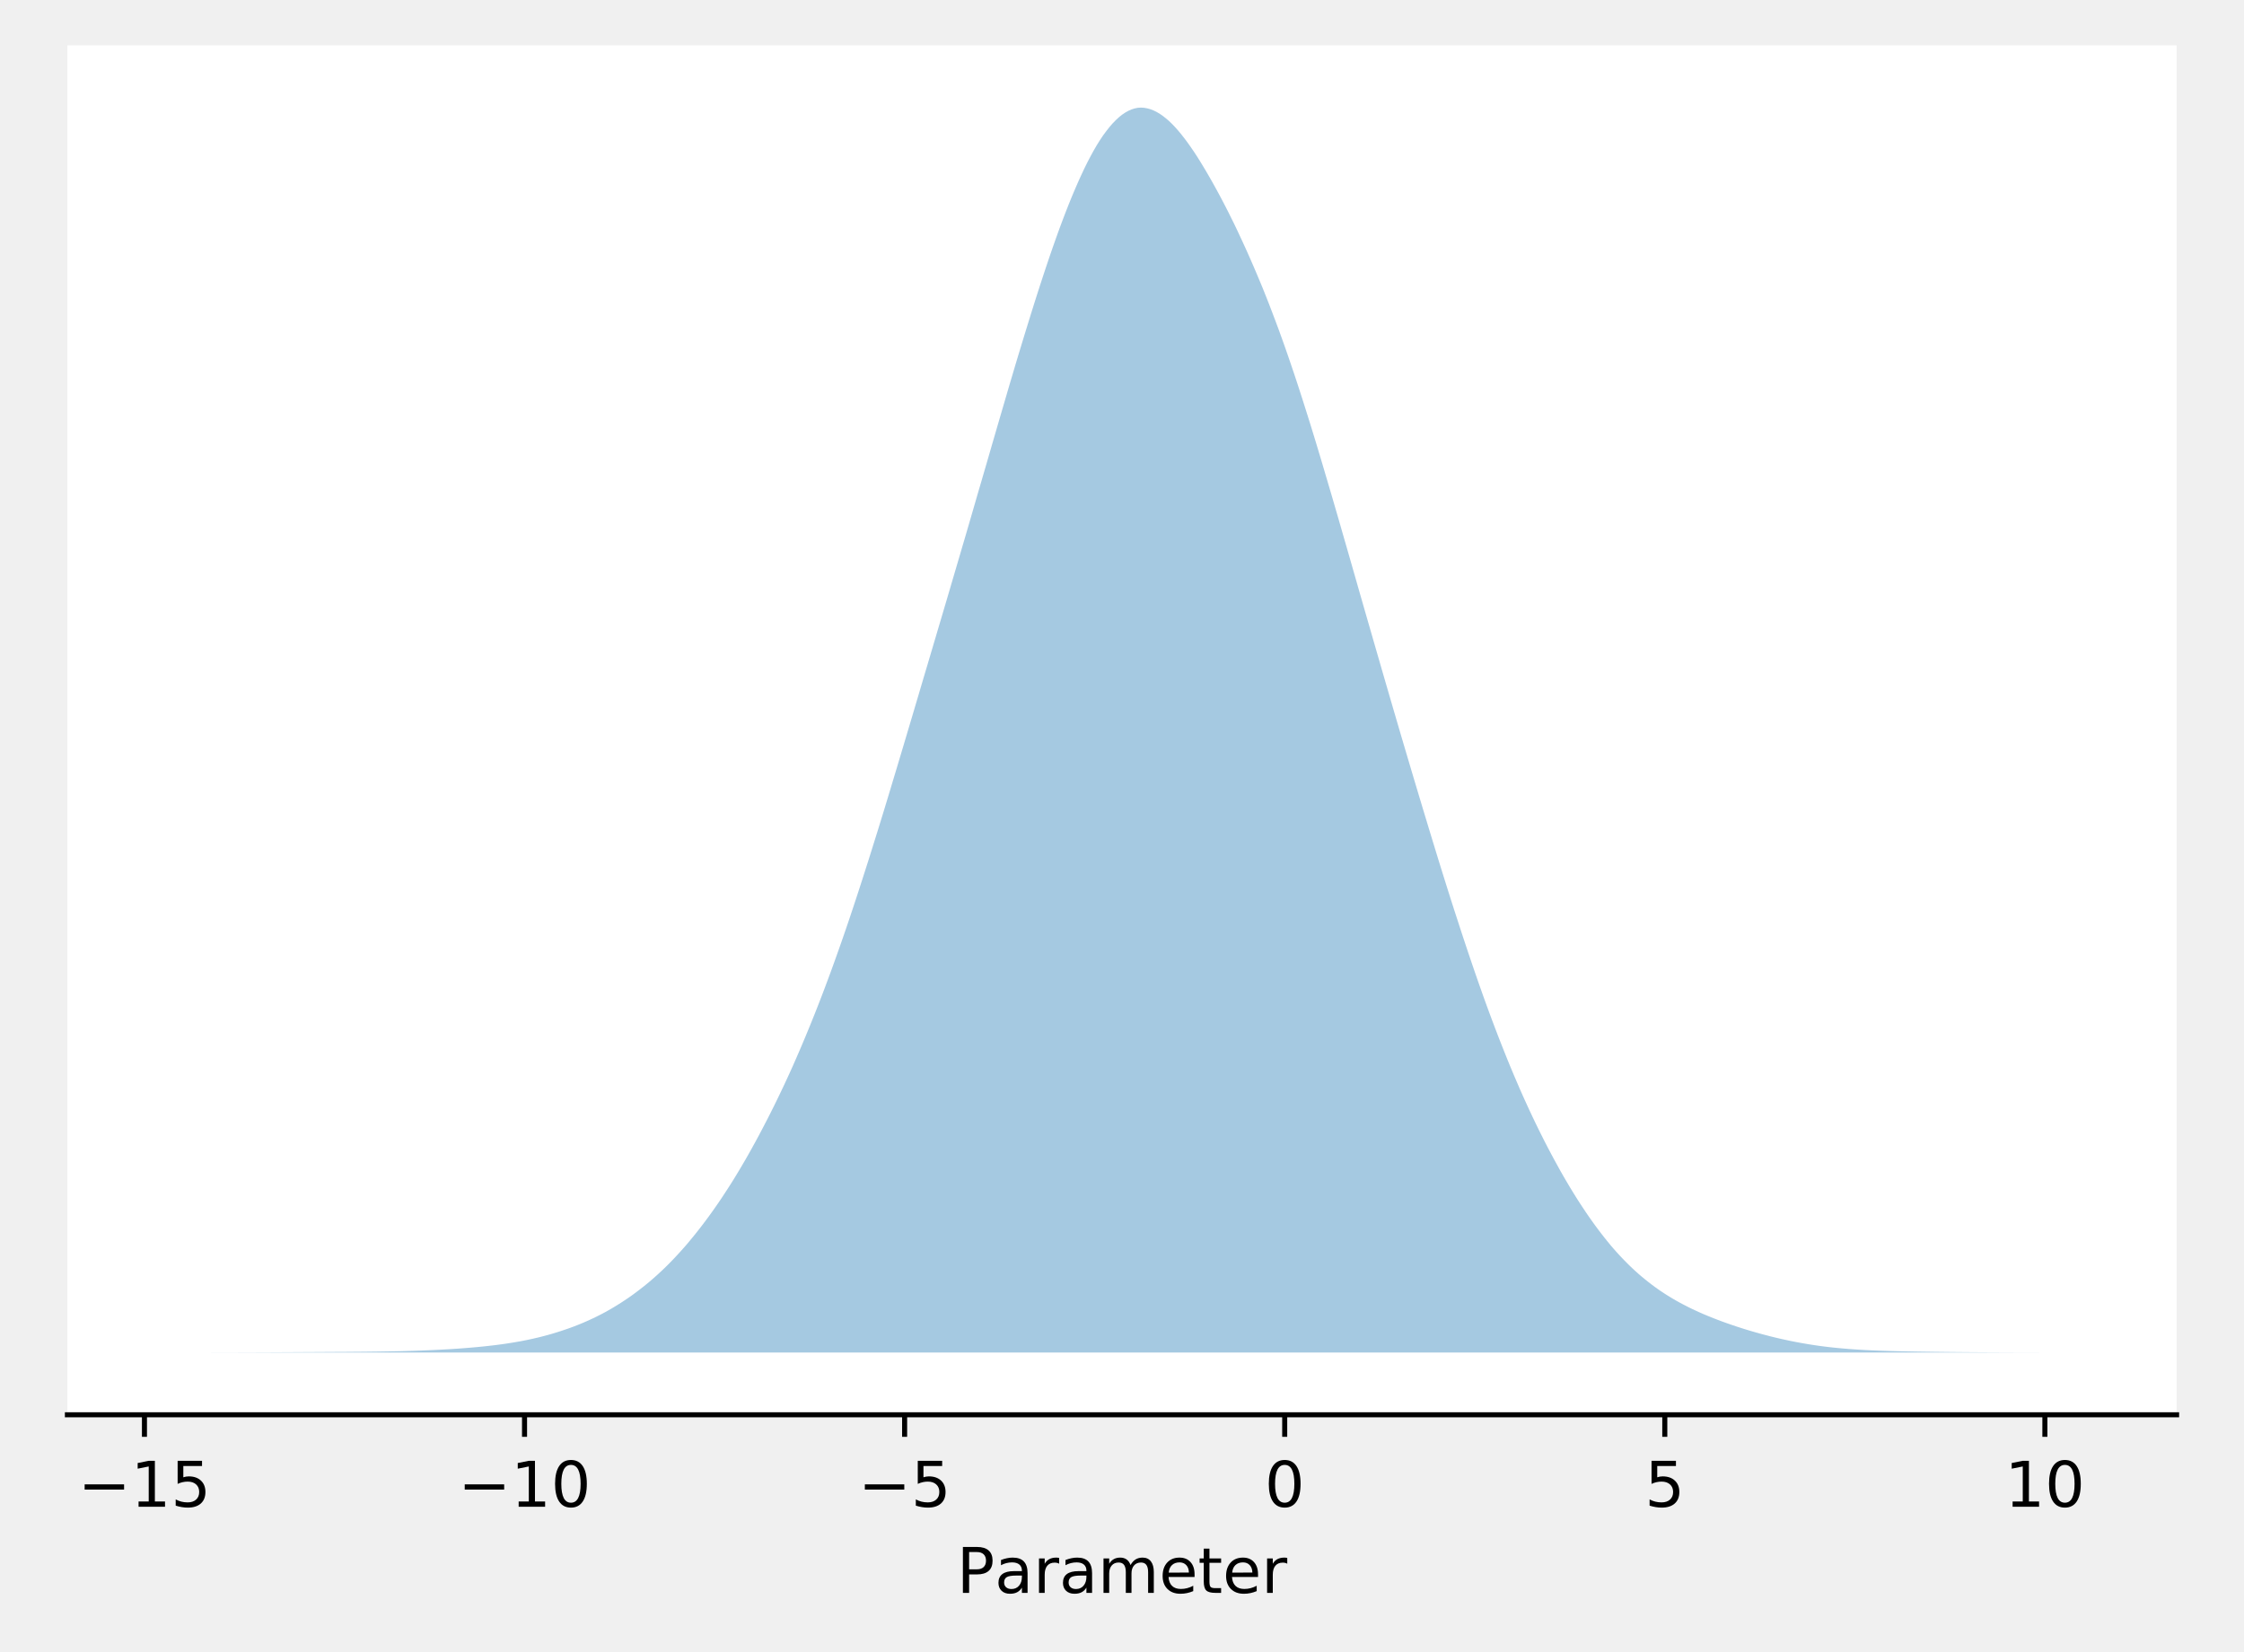
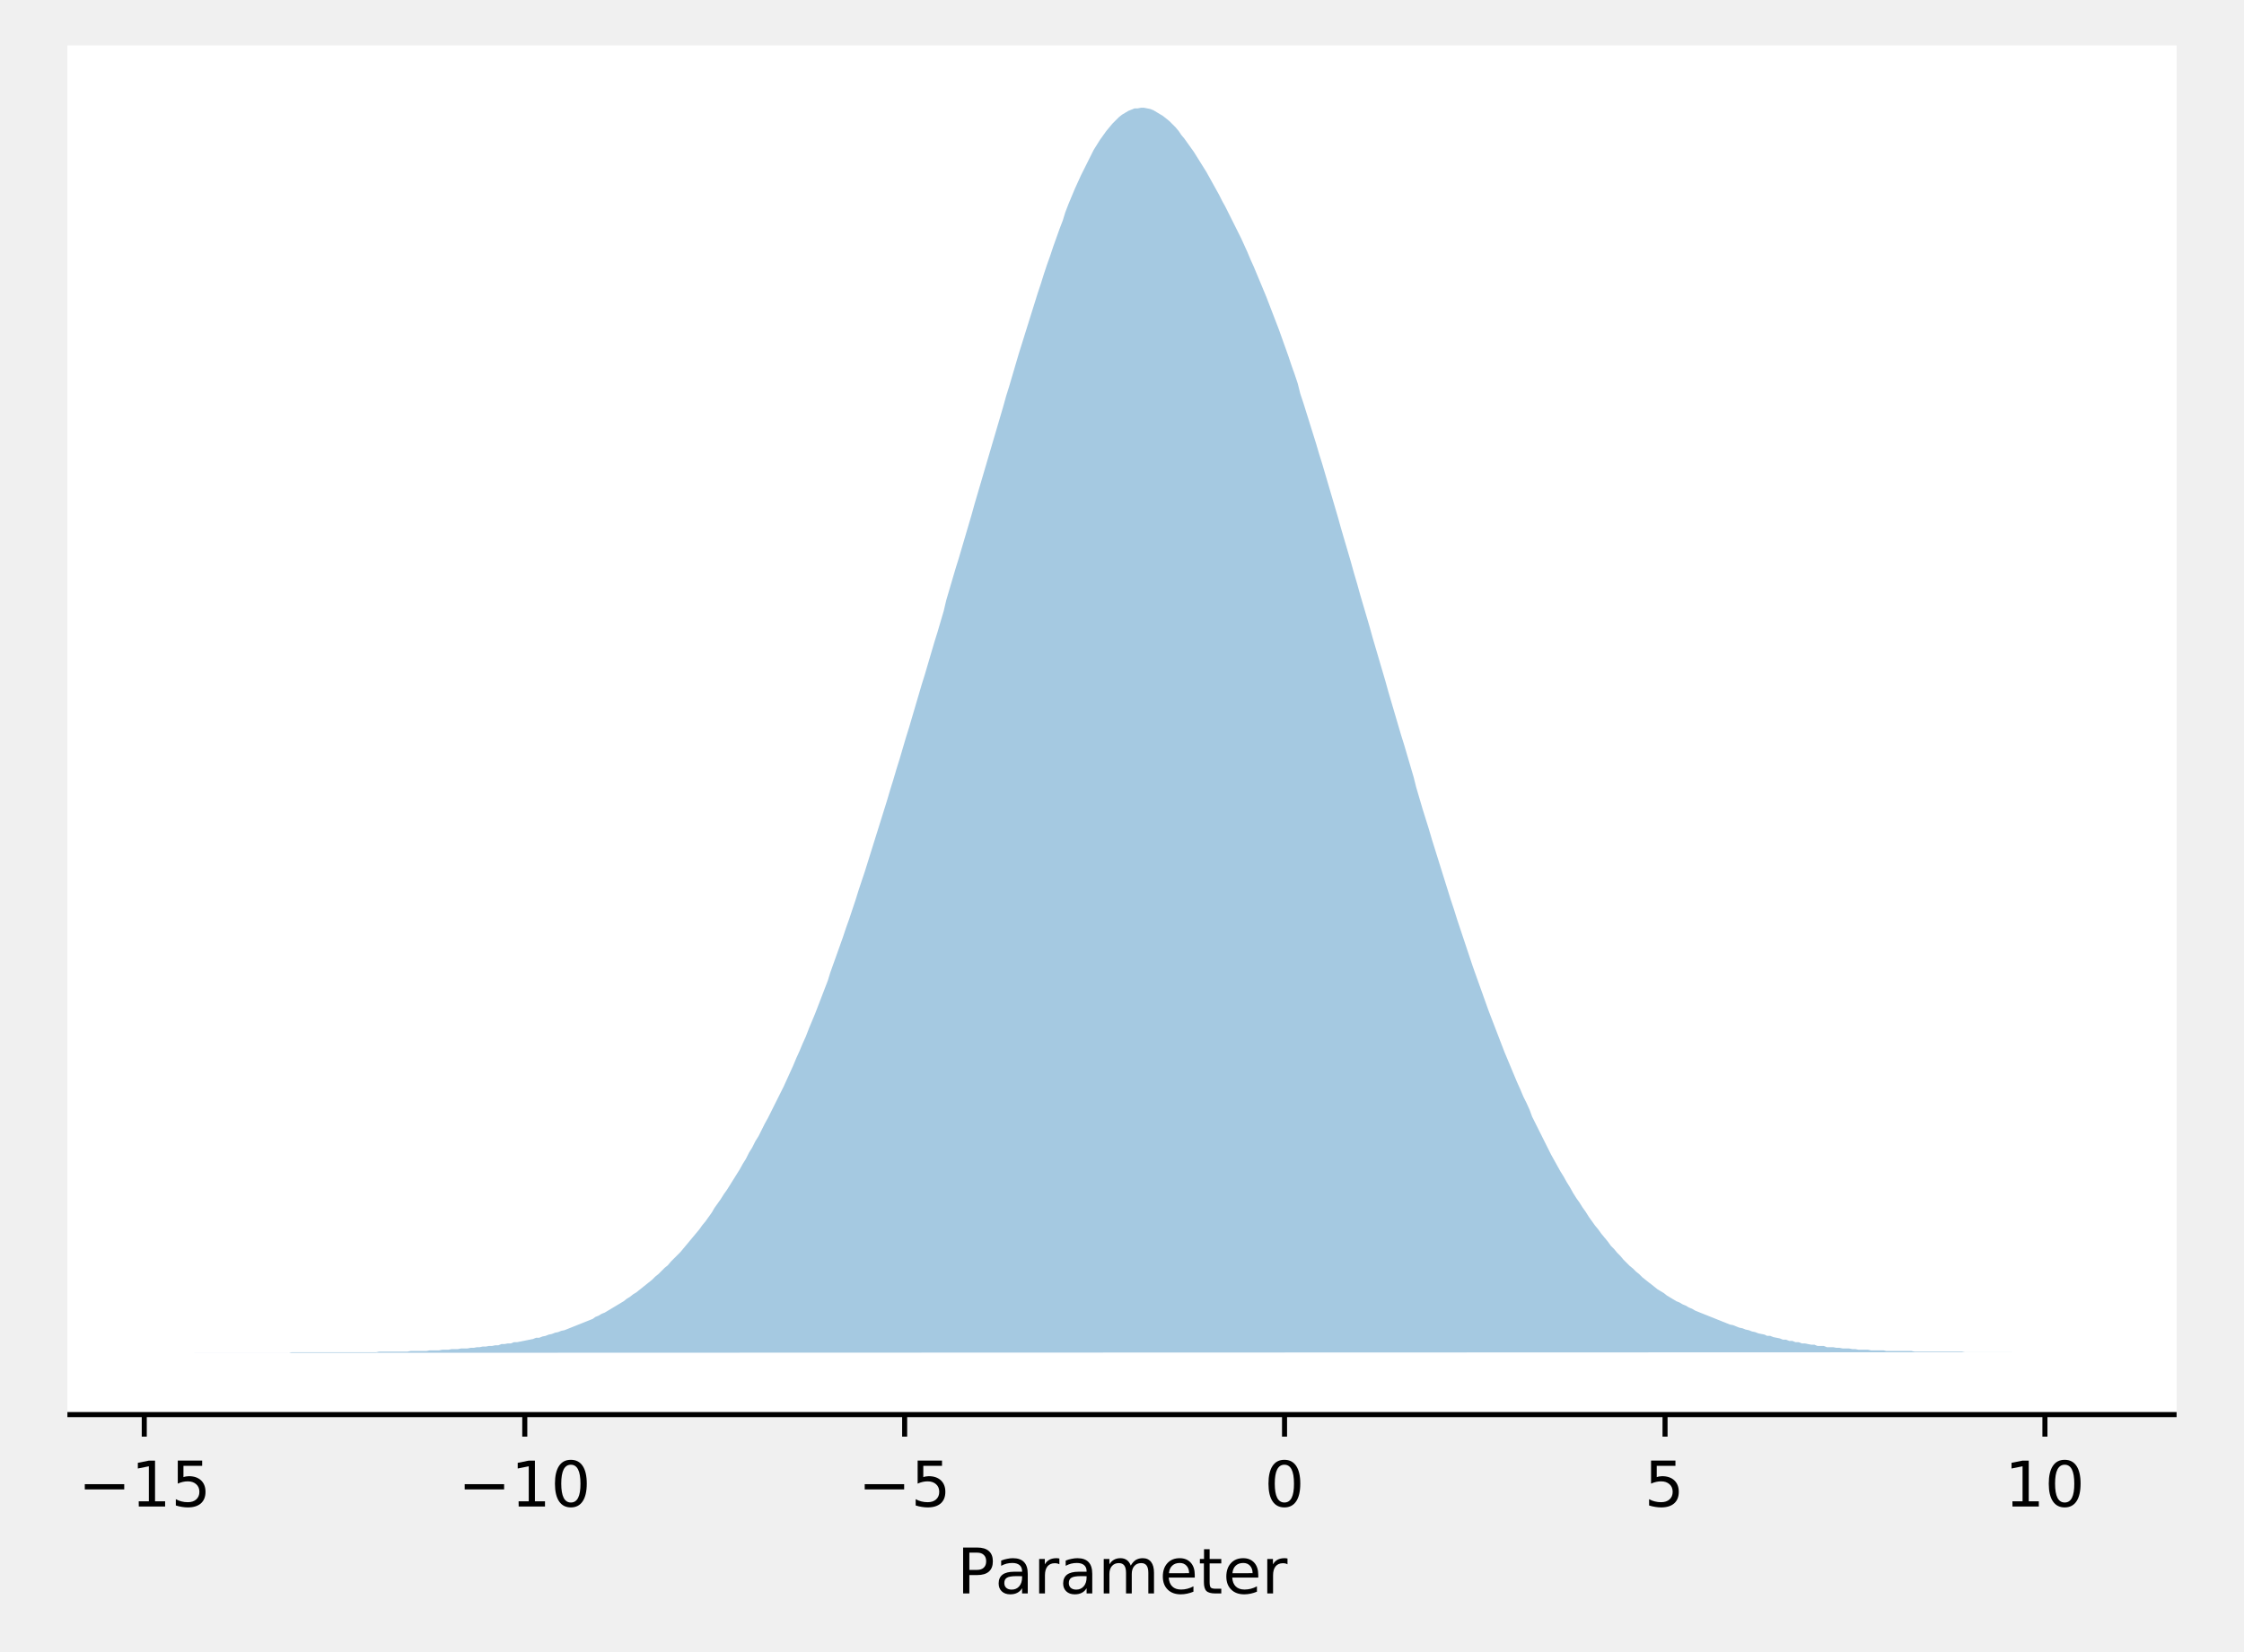
- <svg xmlns="http://www.w3.org/2000/svg" xmlns:xlink="http://www.w3.org/1999/xlink" height="262.196pt" version="1.1" viewBox="0 0 356.2 262.196" width="356.2pt">
+ <svg xmlns="http://www.w3.org/2000/svg" xmlns:xlink="http://www.w3.org/1999/xlink" height="349.6" viewBox="0 0 356.2 262.2" width="474.9">
  <defs>
-     <style type="text/css">
- *{stroke-linecap:butt;stroke-linejoin:round;}
-   </style>
+     <style>*{stroke-linecap:butt;stroke-linejoin:round}</style>
  </defs>
  <g id="figure_1">
-     <g id="patch_1">
-       <path d="M 0 262.196  L 356.2 262.196  L 356.2 0  L 0 0  z " style="fill:none;" />
-     </g>
+     <path d="M0 262.2h356.2V0H0z" fill="none" id="patch_1" />
    <g id="axes_1">
-       <g id="patch_2">
-         <path d="M 10.7 224.64  L 345.5 224.64  L 345.5 7.2  L 10.7 7.2  z " style="fill:#ffffff;" />
-       </g>
-       <g id="patch_3">
-         <path clip-path="url(#p4d1aa240a1)" d="M 25.918 214.756  L 26.416 214.756  L 26.913 214.755  L 27.41 214.755  L 27.907 214.755  L 28.405 214.755  L 28.902 214.755  L 29.399 214.754  L 29.897 214.754  L 30.394 214.754  L 30.891 214.753  L 31.389 214.753  L 31.886 214.752  L 32.383 214.752  L 32.881 214.751  L 33.378 214.751  L 33.875 214.75  L 34.373 214.749  L 34.87 214.748  L 35.367 214.747  L 35.865 214.746  L 36.362 214.745  L 36.859 214.744  L 37.357 214.743  L 37.854 214.741  L 38.351 214.74  L 38.849 214.738  L 39.346 214.736  L 39.843 214.735  L 40.341 214.733  L 40.838 214.731  L 41.335 214.729  L 41.832 214.727  L 42.33 214.725  L 42.827 214.723  L 43.324 214.72  L 43.822 214.718  L 44.319 214.715  L 44.816 214.712  L 45.314 214.71  L 45.811 214.707  L 46.308 214.704  L 46.806 214.702  L 47.303 214.698  L 47.8 214.695  L 48.298 214.693  L 48.795 214.69  L 49.292 214.687  L 49.79 214.685  L 50.287 214.682  L 50.784 214.679  L 51.282 214.676  L 51.779 214.673  L 52.276 214.67  L 52.774 214.668  L 53.271 214.664  L 54.266 214.661  L 54.763 214.657  L 55.26 214.654  L 55.758 214.649  L 56.255 214.645  L 56.752 214.641  L 57.25 214.637  L 57.747 214.633  L 58.244 214.628  L 58.741 214.622  L 59.239 214.616  L 59.736 214.61  L 60.233 214.603  L 60.731 214.595  L 61.228 214.587  L 61.725 214.579  L 62.223 214.57  L 62.72 214.56  L 63.217 214.55  L 63.715 214.539  L 64.212 214.526  L 64.709 214.511  L 65.207 214.496  L 65.704 214.482  L 66.201 214.464  L 66.699 214.447  L 67.196 214.427  L 67.693 214.407  L 68.191 214.386  L 68.688 214.364  L 69.185 214.34  L 69.683 214.316  L 70.18 214.289  L 70.677 214.262  L 71.175 214.234  L 71.672 214.205  L 72.169 214.171  L 72.667 214.138  L 73.164 214.102  L 73.661 214.065  L 74.159 214.024  L 74.656 213.983  L 75.153 213.941  L 75.651 213.895  L 76.148 213.848  L 76.645 213.799  L 77.143 213.747  L 77.64 213.691  L 78.137 213.635  L 78.635 213.576  L 79.132 213.511  L 79.629 213.444  L 80.127 213.373  L 80.624 213.299  L 81.121 213.22  L 81.619 213.14  L 82.116 213.052  L 82.613 212.966  L 83.111 212.872  L 83.608 212.771  L 84.105 212.666  L 84.602 212.557  L 85.1 212.444  L 85.597 212.325  L 86.094 212.198  L 86.592 212.068  L 87.089 211.931  L 87.586 211.79  L 88.084 211.64  L 88.581 211.486  L 89.078 211.327  L 89.576 211.161  L 90.073 210.991  L 90.57 210.812  L 91.068 210.627  L 91.565 210.435  L 92.062 210.236  L 92.56 210.028  L 93.057 209.813  L 93.554 209.589  L 94.052 209.359  L 94.549 209.121  L 95.046 208.873  L 95.544 208.619  L 96.041 208.354  L 96.538 208.076  L 97.036 207.792  L 97.533 207.497  L 98.03 207.192  L 98.528 206.878  L 99.025 206.553  L 99.522 206.221  L 100.02 205.879  L 100.517 205.525  L 101.014 205.154  L 101.512 204.777  L 102.009 204.388  L 102.506 203.992  L 103.004 203.584  L 103.501 203.156  L 103.998 202.721  L 104.496 202.275  L 104.993 201.813  L 105.49 201.34  L 105.988 200.853  L 106.485 200.345  L 106.982 199.829  L 107.48 199.297  L 107.977 198.754  L 108.474 198.198  L 108.972 197.631  L 109.469 197.036  L 109.966 196.436  L 110.464 195.82  L 110.961 195.189  L 111.458 194.548  L 111.955 193.888  L 112.453 193.219  L 112.95 192.53  L 113.447 191.83  L 113.945 191.112  L 114.442 190.381  L 114.939 189.63  L 115.437 188.866  L 115.934 188.09  L 116.431 187.302  L 116.929 186.485  L 117.426 185.66  L 117.923 184.816  L 118.421 183.962  L 118.918 183.087  L 119.415 182.195  L 119.913 181.289  L 120.41 180.37  L 120.907 179.431  L 121.405 178.473  L 121.902 177.514  L 122.399 176.529  L 122.897 175.532  L 123.394 174.519  L 123.891 173.484  L 124.389 172.432  L 124.886 171.369  L 125.383 170.285  L 125.881 169.18  L 126.378 168.045  L 126.875 166.9  L 127.373 165.736  L 127.87 164.552  L 128.367 163.347  L 128.865 162.125  L 129.362 160.887  L 129.859 159.622  L 130.357 158.337  L 130.854 157.034  L 131.351 155.708  L 131.849 154.359  L 132.346 152.992  L 132.843 151.605  L 133.341 150.196  L 133.838 148.773  L 134.335 147.33  L 134.833 145.866  L 135.33 144.374  L 135.827 142.875  L 136.325 141.349  L 136.822 139.815  L 137.319 138.262  L 137.817 136.705  L 138.314 135.125  L 138.811 133.535  L 139.308 131.943  L 139.806 130.33  L 140.303 128.716  L 140.8 127.078  L 141.298 125.429  L 141.795 123.779  L 142.292 122.129  L 142.79 120.467  L 143.287 118.802  L 143.784 117.133  L 144.282 115.459  L 144.779 113.793  L 145.276 112.113  L 145.774 110.438  L 146.271 108.75  L 146.768 107.077  L 147.266 105.402  L 147.763 103.724  L 148.26 102.046  L 148.758 100.36  L 149.255 98.681  L 149.752 97.004  L 150.25 95.322  L 150.747 93.632  L 151.244 91.937  L 151.742 90.247  L 152.239 88.556  L 152.736 86.865  L 153.234 85.171  L 153.731 83.464  L 154.228 81.751  L 154.726 80.034  L 155.223 78.318  L 155.72 76.622  L 156.218 74.909  L 156.715 73.208  L 157.212 71.484  L 157.71 69.771  L 158.207 68.059  L 158.704 66.353  L 159.202 64.652  L 159.699 62.95  L 160.196 61.25  L 160.694 59.573  L 161.191 57.896  L 161.688 56.24  L 162.186 54.6  L 162.683 52.971  L 163.18 51.361  L 163.678 49.751  L 164.175 48.164  L 164.672 46.597  L 165.169 45.059  L 165.667 43.538  L 166.164 42.045  L 166.661 40.571  L 167.159 39.133  L 167.656 37.725  L 168.153 36.348  L 168.651 35.009  L 169.148 33.705  L 169.645 32.438  L 170.143 31.213  L 170.64 30.038  L 171.137 28.894  L 171.635 27.795  L 172.132 26.733  L 172.629 25.729  L 173.127 24.775  L 173.624 23.869  L 174.121 23.013  L 174.619 22.219  L 175.116 21.48  L 175.613 20.808  L 176.111 20.173  L 176.608 19.598  L 177.105 19.087  L 177.603 18.623  L 178.1 18.222  L 178.597 17.886  L 179.095 17.602  L 179.592 17.382  L 180.089 17.222  L 180.587 17.12  L 181.084 17.084  L 181.581 17.112  L 182.079 17.197  L 182.576 17.333  L 183.073 17.521  L 183.571 17.762  L 184.068 18.052  L 184.565 18.394  L 185.063 18.786  L 185.56 19.21  L 186.057 19.692  L 186.555 20.214  L 187.052 20.775  L 187.549 21.379  L 188.047 22.017  L 188.544 22.685  L 189.041 23.392  L 189.539 24.118  L 190.036 24.877  L 190.533 25.673  L 191.031 26.495  L 191.528 27.328  L 192.025 28.186  L 192.522 29.062  L 193.02 29.964  L 193.517 30.875  L 194.014 31.813  L 194.512 32.769  L 195.009 33.742  L 195.506 34.748  L 196.004 35.755  L 196.501 36.802  L 196.998 37.87  L 197.496 38.948  L 197.993 40.043  L 198.49 41.17  L 198.988 42.311  L 199.485 43.477  L 199.982 44.655  L 200.48 45.861  L 200.977 47.107  L 201.474 48.368  L 201.972 49.671  L 202.469 50.984  L 202.966 52.318  L 203.464 53.688  L 203.961 55.086  L 204.458 56.514  L 204.956 57.967  L 205.453 59.442  L 205.95 60.943  L 206.448 62.475  L 206.945 64.029  L 207.442 65.599  L 207.94 67.189  L 208.437 68.801  L 208.934 70.427  L 209.432 72.082  L 209.929 73.749  L 210.426 75.432  L 210.924 77.119  L 211.421 78.8  L 211.918 80.513  L 212.416 82.218  L 212.913 83.951  L 213.41 85.679  L 213.908 87.405  L 214.405 89.135  L 214.902 90.871  L 215.4 92.613  L 215.897 94.355  L 216.394 96.081  L 216.892 97.816  L 217.389 99.536  L 217.886 101.264  L 218.383 102.984  L 218.881 104.703  L 219.378 106.428  L 219.875 108.141  L 220.373 109.853  L 220.87 111.56  L 221.367 113.264  L 221.865 114.962  L 222.362 116.659  L 222.859 118.344  L 223.357 120.027  L 223.854 121.701  L 224.351 123.376  L 224.849 125.041  L 225.346 126.699  L 225.843 128.353  L 226.341 129.996  L 226.838 131.642  L 227.335 133.275  L 227.833 134.907  L 228.33 136.527  L 228.827 138.13  L 229.325 139.728  L 229.822 141.31  L 230.319 142.877  L 230.817 144.434  L 231.314 145.961  L 231.811 147.496  L 232.309 149.013  L 232.806 150.509  L 233.303 151.988  L 233.801 153.454  L 234.298 154.897  L 234.795 156.325  L 235.293 157.733  L 235.79 159.121  L 236.287 160.484  L 236.785 161.824  L 237.282 163.141  L 237.779 164.443  L 238.277 165.718  L 238.774 166.975  L 239.271 168.212  L 239.769 169.426  L 240.266 170.612  L 240.763 171.773  L 241.261 172.934  L 241.758 174.056  L 242.255 175.154  L 242.753 176.237  L 243.25 177.298  L 243.747 178.336  L 244.245 179.359  L 244.742 180.358  L 245.239 181.342  L 245.736 182.303  L 246.234 183.243  L 246.731 184.169  L 247.228 185.079  L 247.726 185.977  L 248.223 186.848  L 248.72 187.698  L 249.218 188.536  L 249.715 189.353  L 250.212 190.154  L 250.71 190.933  L 251.207 191.691  L 251.704 192.439  L 252.202 193.165  L 252.699 193.873  L 253.196 194.565  L 253.694 195.235  L 254.191 195.886  L 254.688 196.524  L 255.186 197.142  L 255.683 197.751  L 256.18 198.327  L 256.678 198.886  L 257.175 199.428  L 257.672 199.95  L 258.17 200.458  L 258.667 200.954  L 259.164 201.429  L 259.662 201.886  L 260.159 202.33  L 260.656 202.751  L 261.154 203.159  L 261.651 203.558  L 262.148 203.942  L 262.646 204.312  L 263.143 204.668  L 263.64 205.013  L 264.138 205.34  L 264.635 205.66  L 265.132 205.966  L 265.63 206.265  L 266.127 206.55  L 266.624 206.827  L 267.122 207.091  L 267.619 207.346  L 268.116 207.601  L 268.614 207.843  L 269.111 208.075  L 269.608 208.304  L 270.106 208.524  L 270.603 208.74  L 271.1 208.946  L 271.597 209.146  L 272.095 209.345  L 272.592 209.538  L 273.089 209.729  L 273.587 209.909  L 274.084 210.088  L 274.581 210.261  L 275.079 210.433  L 275.576 210.602  L 276.073 210.762  L 276.571 210.924  L 277.068 211.078  L 277.565 211.228  L 278.063 211.377  L 278.56 211.52  L 279.057 211.661  L 279.555 211.799  L 280.052 211.931  L 280.549 212.061  L 281.047 212.192  L 281.544 212.314  L 282.041 212.434  L 282.539 212.549  L 283.036 212.662  L 283.533 212.769  L 284.031 212.876  L 284.528 212.977  L 285.025 213.074  L 285.523 213.167  L 286.02 213.258  L 286.517 213.343  L 287.015 213.429  L 287.512 213.508  L 288.009 213.584  L 288.507 213.657  L 289.004 213.726  L 289.501 213.792  L 289.999 213.852  L 290.496 213.91  L 290.993 213.965  L 291.491 214.016  L 291.988 214.064  L 292.485 214.108  L 292.983 214.149  L 293.48 214.192  L 293.977 214.229  L 294.475 214.263  L 294.972 214.295  L 295.469 214.326  L 295.967 214.355  L 296.464 214.38  L 296.961 214.403  L 297.459 214.425  L 297.956 214.446  L 298.453 214.465  L 298.95 214.481  L 299.448 214.497  L 299.945 214.513  L 300.442 214.526  L 300.94 214.539  L 301.437 214.551  L 301.934 214.563  L 302.432 214.574  L 302.929 214.584  L 303.426 214.592  L 303.924 214.601  L 304.421 214.61  L 304.918 214.617  L 305.416 214.624  L 305.913 214.631  L 306.41 214.638  L 306.908 214.645  L 307.405 214.651  L 307.902 214.657  L 308.4 214.662  L 308.897 214.669  L 309.394 214.674  L 309.892 214.68  L 310.389 214.684  L 310.886 214.689  L 311.384 214.693  L 311.881 214.697  L 312.378 214.701  L 312.876 214.705  L 313.373 214.709  L 313.87 214.712  L 314.368 214.716  L 314.865 214.719  L 315.362 214.722  L 315.859 214.724  L 316.357 214.727  L 316.854 214.73  L 317.351 214.732  L 317.849 214.734  L 318.346 214.736  L 318.843 214.738  L 319.341 214.74  L 319.838 214.742  L 320.335 214.743  L 320.833 214.745  L 321.33 214.746  L 321.827 214.747  L 322.325 214.748  L 322.822 214.749  L 323.319 214.75  L 323.817 214.751  L 324.314 214.752  L 324.811 214.752  L 325.309 214.753  L 325.806 214.753  L 326.303 214.754  L 326.801 214.754  L 327.298 214.754  L 327.795 214.755  L 328.293 214.755  L 328.79 214.755  L 329.287 214.755  L 329.784 214.755  L 330.282 214.756  z " style="fill:#1f77b4;opacity:0.4;" />
-       </g>
+       <path d="M10.7 224.6h334.8V7.2H10.7z" fill="#fff" id="patch_2" />
+       <path clip-path="url(#p4d1aa240a1)" d="M26 214.8h19.8l.5-.1h13.4l.5-.1h4.5l.5-.1h2.5l.5-.1h1.5l.5-.1h1l.5-.1h1l.5-.1h1l.5-.1h.5l.5-.1h.4l.5-.1h.5l.5-.1h.5l.5-.1h.5l.5-.2h.5l.5-.1h.5l.5-.2h.5l.5-.1.5-.1.5-.1.5-.1.5-.1.5-.2h.5l.5-.2.5-.1.5-.2.5-.1.5-.2.5-.1.5-.2.5-.1.5-.2.5-.2.5-.2.5-.2.5-.2.5-.2.5-.2.5-.2.5-.2.4-.3.5-.2.5-.3.5-.2.5-.3.5-.3.5-.3.5-.3.5-.3.5-.3.5-.4.5-.3.5-.4.5-.3.5-.4.5-.4.5-.4.5-.4.5-.4.5-.5.5-.4.5-.5.5-.5.5-.4.5-.6.5-.5.5-.5.5-.5.5-.6.5-.6.5-.6.5-.6.5-.6.5-.6.5-.7.5-.6.5-.7.5-.7.4-.7.5-.7.5-.7.5-.8.5-.7.5-.8.5-.8.5-.8.5-.8.5-.9.5-.8.5-1 .5-.8.5-1 .5-.8.5-1 .5-1 .5-.9.5-1 .5-1 .5-1 .5-1 .5-1 .5-1.1.5-1.1.5-1.1.5-1.2.5-1.1.5-1.2.5-1.1.5-1.3.5-1.2.5-1.2.5-1.3.5-1.3.5-1.3.5-1.3.4-1.3.5-1.4.5-1.4.5-1.4.5-1.4.5-1.5.5-1.4.5-1.5.5-1.5.5-1.6.5-1.5.5-1.5.5-1.6.5-1.6.5-1.6.5-1.6.5-1.6.5-1.6.5-1.6.5-1.7.5-1.6.5-1.7.5-1.6.5-1.7.5-1.7.5-1.6.5-1.7.5-1.7.5-1.7.5-1.7.5-1.6.5-1.7.5-1.7.5-1.7.5-1.6.5-1.7.5-1.7.4-1.7.5-1.7.5-1.7.5-1.7.5-1.6.5-1.7.5-1.7.5-1.7.5-1.7.5-1.8.5-1.7.5-1.7.5-1.7.5-1.7.5-1.7.5-1.7.5-1.7.5-1.7.5-1.7.5-1.8.5-1.6.5-1.7.5-1.7.5-1.7.5-1.6.5-1.6.5-1.6.5-1.6.5-1.6.5-1.6.5-1.5.5-1.6.5-1.5.5-1.4.5-1.5.5-1.4.5-1.4.5-1.3.4-1.3.5-1.3.5-1.2.5-1.2.5-1.1.5-1.1.5-1 .5-1 .5-1 .5-1 .5-.8.5-.8.5-.7.5-.7.5-.6.5-.6.5-.5.5-.5.5-.4.5-.3.5-.3.5-.2.5-.2h.5l.5-.1h.5l.5.1.5.1.5.2.5.3.5.3.5.3.5.4.5.4.5.5.5.5.5.6.4.6.5.6.5.7.5.7.5.7.5.8.5.8.5.8.5.8.5.9.5.9.5.9.5.9.5 1 .5.9.5 1 .5 1 .5 1 .5 1 .5 1 .5 1.1.5 1.1.5 1.2.5 1.1.5 1.2.5 1.2.5 1.2.5 1.2.5 1.3.5 1.3.5 1.3.5 1.3.5 1.4.5 1.4.5 1.4.5 1.5.5 1.4.5 1.5.4 1.6.5 1.5.5 1.6.5 1.6.5 1.6.5 1.6.5 1.7.5 1.6.5 1.7.5 1.7.5 1.7.5 1.7.5 1.7.5 1.8.5 1.7.5 1.7.5 1.7.5 1.8.5 1.7.5 1.8.5 1.7.5 1.7.5 1.7.5 1.8.5 1.7.5 1.7.5 1.7.5 1.7.5 1.8.5 1.7.5 1.7.5 1.7.5 1.7.5 1.6.5 1.7.5 1.7.5 1.7.4 1.6.5 1.7.5 1.7.5 1.6.5 1.6.5 1.7.5 1.6.5 1.6.5 1.6.5 1.6.5 1.6.5 1.6.5 1.5.5 1.6.5 1.5.5 1.5.5 1.5.5 1.5.5 1.5.5 1.4.5 1.4.5 1.4.5 1.4.5 1.4.5 1.3.5 1.3.5 1.3.5 1.3.5 1.3.5 1.2.5 1.2.5 1.2.5 1.2.5 1.1.5 1.2.5 1 .5 1.1.4 1.1.5 1 .5 1 .5 1 .5 1 .5 1 .5 1 .5.9.5.9.5.9.5.8.5.9.5.8.5.9.5.8.5.7.5.8.5.7.5.8.5.7.5.7.5.6.5.7.5.6.5.6.5.7.5.5.5.6.5.5.5.6.5.5.5.5.5.4.5.5.5.4.5.5.5.4.5.4.4.3.5.4.5.4.5.3.5.3.5.4.5.3.5.3.5.3.5.2.5.3.5.2.5.3.5.2.5.3.5.2.5.2.5.2.5.2.5.2.5.2.5.2.5.2.5.2.5.2.5.2.5.1.5.2.5.2.5.1.5.2.5.1.5.2.5.1.5.2.5.1.5.1.4.2h.5l.5.2.5.1.5.1.5.2h.5l.5.2h.5l.5.2h.5l.5.2h.5l.5.1.5.1h.5l.5.2h1l.5.2h1l.5.1h.5l.5.1h1l.5.1h.5l.5.1h1.5l.5.1h2l.4.1h4l.5.1h7.5l.5.1h18.4z" fill="#1f77b4" opacity=".4" id="patch_3" />
      <g id="matplotlib.axis_1">
        <g id="xtick_1">
          <g id="line2d_1">
            <defs>
-               <path d="M 0 0  L 0 3.5  " id="m70f575959e" style="stroke:#000000;stroke-width:0.8;" />
+               <path d="M0 0v3.5" id="m70f575959e" stroke="#000" stroke-width=".8" />
            </defs>
-             <g>
-               <use style="stroke:#000000;stroke-width:0.8;" x="22.929" xlink:href="#m70f575959e" y="224.64" />
-             </g>
+             <use x="22.9" xlink:href="#m70f575959e" y="224.6" stroke="#000" stroke-width=".8" />
          </g>
          <g id="text_1">
            <defs>
-               <path d="M 10.594 35.5  L 73.188 35.5  L 73.188 27.203  L 10.594 27.203  z " id="DejaVuSans-8722" />
-               <path d="M 12.406 8.297  L 28.516 8.297  L 28.516 63.922  L 10.984 60.406  L 10.984 69.391  L 28.422 72.906  L 38.281 72.906  L 38.281 8.297  L 54.391 8.297  L 54.391 0  L 12.406 0  z " id="DejaVuSans-49" />
-               <path d="M 10.797 72.906  L 49.516 72.906  L 49.516 64.594  L 19.828 64.594  L 19.828 46.734  Q 21.969 47.469 24.109 47.828  Q 26.266 48.188 28.422 48.188  Q 40.625 48.188 47.75 41.5  Q 54.891 34.812 54.891 23.391  Q 54.891 11.625 47.562 5.094  Q 40.234 -1.422 26.906 -1.422  Q 22.312 -1.422 17.547 -0.641  Q 12.797 0.141 7.719 1.703  L 7.719 11.625  Q 12.109 9.234 16.797 8.062  Q 21.484 6.891 26.703 6.891  Q 35.156 6.891 40.078 11.328  Q 45.016 15.766 45.016 23.391  Q 45.016 31 40.078 35.438  Q 35.156 39.891 26.703 39.891  Q 22.75 39.891 18.812 39.016  Q 14.891 38.141 10.797 36.281  z " id="DejaVuSans-53" />
+               <path d="M10.6 35.5h62.6v-8.3H10.6z" id="DejaVuSans-8722" />
+               <path d="M12.4 8.3h16.1v55.6L11 60.4v9l17.4 3.5h9.9V8.3h16V0H12.5z" id="DejaVuSans-49" />
+               <path d="M10.8 73h38.7v-8.4H19.8V46.7q2.2.8 4.3 1.1 2.2.4 4.3.4 12.2 0 19.4-6.7 7-6.7 7-18.1 0-11.8-7.2-18.3-7.4-6.5-20.7-6.5-4.6 0-9.4.8-4.7.7-9.8 2.3v10q4.4-2.5 9.1-3.6 4.7-1.2 9.9-1.2 8.5 0 13.4 4.4 5 4.5 5 12 0 7.7-5 12.1Q35 40 26.7 40q-4 0-7.9-.9-4-.9-8-2.7z" id="DejaVuSans-53" />
            </defs>
-             <g transform="translate(12.3765 239.2384)scale(0.1 -0.1)">
+             <g transform="matrix(.1 0 0 -.1 12.4 239.2)">
              <use xlink:href="#DejaVuSans-8722" />
-               <use x="83.789" xlink:href="#DejaVuSans-49" />
-               <use x="147.412" xlink:href="#DejaVuSans-53" />
+               <use x="83.8" xlink:href="#DejaVuSans-49" />
+               <use x="147.4" xlink:href="#DejaVuSans-53" />
            </g>
          </g>
        </g>
        <g id="xtick_2">
-           <g id="line2d_2">
-             <g>
-               <use style="stroke:#000000;stroke-width:0.8;" x="83.262" xlink:href="#m70f575959e" y="224.64" />
-             </g>
-           </g>
+           <use x="83.3" xlink:href="#m70f575959e" y="224.6" stroke="#000" stroke-width=".8" id="line2d_2" />
          <g id="text_2">
            <defs>
-               <path d="M 31.781 66.406  Q 24.172 66.406 20.328 58.906  Q 16.5 51.422 16.5 36.375  Q 16.5 21.391 20.328 13.891  Q 24.172 6.391 31.781 6.391  Q 39.453 6.391 43.281 13.891  Q 47.125 21.391 47.125 36.375  Q 47.125 51.422 43.281 58.906  Q 39.453 66.406 31.781 66.406  z M 31.781 74.219  Q 44.047 74.219 50.516 64.516  Q 56.984 54.828 56.984 36.375  Q 56.984 17.969 50.516 8.266  Q 44.047 -1.422 31.781 -1.422  Q 19.531 -1.422 13.062 8.266  Q 6.594 17.969 6.594 36.375  Q 6.594 54.828 13.062 64.516  Q 19.531 74.219 31.781 74.219  z " id="DejaVuSans-48" />
+               <path d="M31.8 66.4q-7.6 0-11.5-7.5-3.8-7.5-3.8-22.5t3.8-22.5q3.9-7.5 11.5-7.5 7.7 0 11.5 7.5T47 36.4q0 15-3.8 22.5t-11.5 7.5zm0 7.8q12.2 0 18.7-9.7T57 36.4Q57 18 50.5 8.3 44-1.4 31.8-1.4 19.5-1.4 13 8.3q-6.5 9.7-6.5 28 0 18.5 6.5 28.2 6.4 9.7 18.7 9.7z" id="DejaVuSans-48" />
            </defs>
-             <g transform="translate(72.70924 239.2384)scale(0.1 -0.1)">
+             <g transform="matrix(.1 0 0 -.1 72.7 239.2)">
              <use xlink:href="#DejaVuSans-8722" />
-               <use x="83.789" xlink:href="#DejaVuSans-49" />
-               <use x="147.412" xlink:href="#DejaVuSans-48" />
+               <use x="83.8" xlink:href="#DejaVuSans-49" />
+               <use x="147.4" xlink:href="#DejaVuSans-48" />
            </g>
          </g>
        </g>
        <g id="xtick_3">
-           <g id="line2d_3">
-             <g>
-               <use style="stroke:#000000;stroke-width:0.8;" x="143.594" xlink:href="#m70f575959e" y="224.64" />
-             </g>
-           </g>
-           <g id="text_3">
-             <g transform="translate(136.2232 239.2384)scale(0.1 -0.1)">
-               <use xlink:href="#DejaVuSans-8722" />
-               <use x="83.789" xlink:href="#DejaVuSans-53" />
-             </g>
+           <use x="143.6" xlink:href="#m70f575959e" y="224.6" stroke="#000" stroke-width=".8" id="line2d_3" />
+           <g transform="matrix(.1 0 0 -.1 136.2 239.2)" id="text_3">
+             <use xlink:href="#DejaVuSans-8722" />
+             <use x="83.8" xlink:href="#DejaVuSans-53" />
          </g>
        </g>
        <g id="xtick_4">
-           <g id="line2d_4">
-             <g>
-               <use style="stroke:#000000;stroke-width:0.8;" x="203.927" xlink:href="#m70f575959e" y="224.64" />
-             </g>
-           </g>
-           <g id="text_4">
-             <g transform="translate(200.7458 239.2384)scale(0.1 -0.1)">
-               <use xlink:href="#DejaVuSans-48" />
-             </g>
-           </g>
+           <use x="203.9" xlink:href="#m70f575959e" y="224.6" stroke="#000" stroke-width=".8" id="line2d_4" />
+           <use xlink:href="#DejaVuSans-48" transform="matrix(.1 0 0 -.1 200.7 239.2)" id="text_4" />
        </g>
        <g id="xtick_5">
-           <g id="line2d_5">
-             <g>
-               <use style="stroke:#000000;stroke-width:0.8;" x="264.26" xlink:href="#m70f575959e" y="224.64" />
-             </g>
-           </g>
-           <g id="text_5">
-             <g transform="translate(261.0785 239.2384)scale(0.1 -0.1)">
-               <use xlink:href="#DejaVuSans-53" />
-             </g>
-           </g>
+           <use x="264.3" xlink:href="#m70f575959e" y="224.6" stroke="#000" stroke-width=".8" id="line2d_5" />
+           <use xlink:href="#DejaVuSans-53" transform="matrix(.1 0 0 -.1 261 239.2)" id="text_5" />
        </g>
        <g id="xtick_6">
-           <g id="line2d_6">
-             <g>
-               <use style="stroke:#000000;stroke-width:0.8;" x="324.593" xlink:href="#m70f575959e" y="224.64" />
-             </g>
-           </g>
-           <g id="text_6">
-             <g transform="translate(318.23 239.2384)scale(0.1 -0.1)">
-               <use xlink:href="#DejaVuSans-49" />
-               <use x="63.623" xlink:href="#DejaVuSans-48" />
-             </g>
+           <use x="324.6" xlink:href="#m70f575959e" y="224.6" stroke="#000" stroke-width=".8" id="line2d_6" />
+           <g transform="matrix(.1 0 0 -.1 318.2 239.2)" id="text_6">
+             <use xlink:href="#DejaVuSans-49" />
+             <use x="63.6" xlink:href="#DejaVuSans-48" />
          </g>
        </g>
        <g id="text_7">
          <defs>
-             <path d="M 19.672 64.797  L 19.672 37.406  L 32.078 37.406  Q 38.969 37.406 42.719 40.969  Q 46.484 44.531 46.484 51.125  Q 46.484 57.672 42.719 61.234  Q 38.969 64.797 32.078 64.797  z M 9.812 72.906  L 32.078 72.906  Q 44.344 72.906 50.609 67.359  Q 56.891 61.812 56.891 51.125  Q 56.891 40.328 50.609 34.812  Q 44.344 29.297 32.078 29.297  L 19.672 29.297  L 19.672 0  L 9.812 0  z " id="DejaVuSans-80" />
-             <path d="M 34.281 27.484  Q 23.391 27.484 19.188 25  Q 14.984 22.516 14.984 16.5  Q 14.984 11.719 18.141 8.906  Q 21.297 6.109 26.703 6.109  Q 34.188 6.109 38.703 11.406  Q 43.219 16.703 43.219 25.484  L 43.219 27.484  z M 52.203 31.203  L 52.203 0  L 43.219 0  L 43.219 8.297  Q 40.141 3.328 35.547 0.953  Q 30.953 -1.422 24.312 -1.422  Q 15.922 -1.422 10.953 3.297  Q 6 8.016 6 15.922  Q 6 25.141 12.172 29.828  Q 18.359 34.516 30.609 34.516  L 43.219 34.516  L 43.219 35.406  Q 43.219 41.609 39.141 45  Q 35.062 48.391 27.688 48.391  Q 23 48.391 18.547 47.266  Q 14.109 46.141 10.016 43.891  L 10.016 52.203  Q 14.938 54.109 19.578 55.047  Q 24.219 56 28.609 56  Q 40.484 56 46.344 49.844  Q 52.203 43.703 52.203 31.203  z " id="DejaVuSans-97" />
-             <path d="M 41.109 46.297  Q 39.594 47.172 37.812 47.578  Q 36.031 48 33.891 48  Q 26.266 48 22.188 43.047  Q 18.109 38.094 18.109 28.812  L 18.109 0  L 9.078 0  L 9.078 54.688  L 18.109 54.688  L 18.109 46.188  Q 20.953 51.172 25.484 53.578  Q 30.031 56 36.531 56  Q 37.453 56 38.578 55.875  Q 39.703 55.766 41.062 55.516  z " id="DejaVuSans-114" />
-             <path d="M 52 44.188  Q 55.375 50.25 60.062 53.125  Q 64.75 56 71.094 56  Q 79.641 56 84.281 50.016  Q 88.922 44.047 88.922 33.016  L 88.922 0  L 79.891 0  L 79.891 32.719  Q 79.891 40.578 77.094 44.375  Q 74.312 48.188 68.609 48.188  Q 61.625 48.188 57.562 43.547  Q 53.516 38.922 53.516 30.906  L 53.516 0  L 44.484 0  L 44.484 32.719  Q 44.484 40.625 41.703 44.406  Q 38.922 48.188 33.109 48.188  Q 26.219 48.188 22.156 43.531  Q 18.109 38.875 18.109 30.906  L 18.109 0  L 9.078 0  L 9.078 54.688  L 18.109 54.688  L 18.109 46.188  Q 21.188 51.219 25.484 53.609  Q 29.781 56 35.688 56  Q 41.656 56 45.828 52.969  Q 50 49.953 52 44.188  z " id="DejaVuSans-109" />
-             <path d="M 56.203 29.594  L 56.203 25.203  L 14.891 25.203  Q 15.484 15.922 20.484 11.062  Q 25.484 6.203 34.422 6.203  Q 39.594 6.203 44.453 7.469  Q 49.312 8.734 54.109 11.281  L 54.109 2.781  Q 49.266 0.734 44.188 -0.344  Q 39.109 -1.422 33.891 -1.422  Q 20.797 -1.422 13.156 6.188  Q 5.516 13.812 5.516 26.812  Q 5.516 40.234 12.766 48.109  Q 20.016 56 32.328 56  Q 43.359 56 49.781 48.891  Q 56.203 41.797 56.203 29.594  z M 47.219 32.234  Q 47.125 39.594 43.094 43.984  Q 39.062 48.391 32.422 48.391  Q 24.906 48.391 20.391 44.141  Q 15.875 39.891 15.188 32.172  z " id="DejaVuSans-101" />
-             <path d="M 18.312 70.219  L 18.312 54.688  L 36.812 54.688  L 36.812 47.703  L 18.312 47.703  L 18.312 18.016  Q 18.312 11.328 20.141 9.422  Q 21.969 7.516 27.594 7.516  L 36.812 7.516  L 36.812 0  L 27.594 0  Q 17.188 0 13.234 3.875  Q 9.281 7.766 9.281 18.016  L 9.281 47.703  L 2.688 47.703  L 2.688 54.688  L 9.281 54.688  L 9.281 70.219  z " id="DejaVuSans-116" />
+             <path d="M19.7 64.8V37.4H32q6.9 0 10.6 3.6 3.8 3.5 3.8 10.1t-3.8 10.1q-3.7 3.6-10.6 3.6zm-9.9 8.1h22.3q12.2 0 18.5-5.5Q57 61.8 57 51q0-10.8-6.3-16.3t-18.5-5.5H19.7V0H9.8z" id="DejaVuSans-80" />
+             <path d="M34.3 27.5q-11 0-15.1-2.5-4.2-2.5-4.2-8.5 0-4.8 3.1-7.6 3.2-2.8 8.6-2.8 7.5 0 12 5.3t4.5 14v2zm17.9 3.7V0h-9v8.3q-3-5-7.7-7.3Q31-1.4 24.3-1.4 16-1.4 11 3.3 6 8 6 15.9q0 9.2 6.2 14 6.2 4.6 18.4 4.6h12.6v1q0 6.1-4 9.5-4.1 3.4-11.5 3.4-4.7 0-9.2-1.1-4.4-1.2-8.5-3.4v8.3q5 2 9.6 2.8 4.6 1 9 1 11.9 0 17.7-6.2 5.9-6.1 5.9-18.6z" id="DejaVuSans-97" />
+             <path d="M41.1 46.3q-1.5.9-3.3 1.3-1.8.4-4 .4-7.5 0-11.6-5-4-5-4-14.2V0H9v54.7h9v-8.5q2.9 5 7.4 7.4Q30 56 36.5 56l2-.1 2.6-.4z" id="DejaVuSans-114" />
+             <path d="M52 44.2q3.4 6 8 9Q64.9 56 71 56q8.6 0 13.3-6 4.6-6 4.6-17V0h-9v32.7q0 7.9-2.8 11.7-2.8 3.8-8.5 3.8-7 0-11-4.7-4-4.6-4-12.6V0h-9.1v32.7q0 8-2.8 11.7-2.8 3.8-8.6 3.8-6.9 0-11-4.7-4-4.6-4-12.6V0h-9v54.7h9v-8.5q3 5 7.4 7.4Q29.8 56 35.7 56q6 0 10.1-3 4.2-3 6.2-8.8z" id="DejaVuSans-109" />
+             <path d="M56.2 29.6v-4.4H14.9q.6-9.3 5.6-14.1 5-4.9 14-4.9 5 0 10 1.3 4.8 1.2 9.6 3.8V2.8q-4.8-2-10-3.1-5-1.1-10.2-1.1-13.1 0-20.7 7.6-7.7 7.6-7.7 20.6 0 13.4 7.3 21.3Q20 56 32.3 56q11 0 17.5-7.1 6.4-7.1 6.4-19.3zm-9 2.6q0 7.4-4.1 11.8-4 4.4-10.7 4.4-7.5 0-12-4.3-4.5-4.2-5.2-12z" id="DejaVuSans-101" />
+             <path d="M18.3 70.2V54.7h18.5v-7H18.3V18q0-6.7 1.8-8.6 1.9-1.9 7.5-1.9h9.2V0h-9.2Q17.2 0 13.2 3.9T9.2 18v29.7H2.8v7h6.6v15.5z" id="DejaVuSans-116" />
          </defs>
-           <g transform="translate(151.8656 252.9166)scale(0.1 -0.1)">
+           <g transform="matrix(.1 0 0 -.1 151.9 253)">
            <use xlink:href="#DejaVuSans-80" />
-             <use x="60.24" xlink:href="#DejaVuSans-97" />
-             <use x="121.52" xlink:href="#DejaVuSans-114" />
-             <use x="162.633" xlink:href="#DejaVuSans-97" />
-             <use x="223.912" xlink:href="#DejaVuSans-109" />
-             <use x="321.324" xlink:href="#DejaVuSans-101" />
-             <use x="382.848" xlink:href="#DejaVuSans-116" />
-             <use x="422.057" xlink:href="#DejaVuSans-101" />
-             <use x="483.58" xlink:href="#DejaVuSans-114" />
+             <use x="60.2" xlink:href="#DejaVuSans-97" />
+             <use x="121.5" xlink:href="#DejaVuSans-114" />
+             <use x="162.6" xlink:href="#DejaVuSans-97" />
+             <use x="223.9" xlink:href="#DejaVuSans-109" />
+             <use x="321.3" xlink:href="#DejaVuSans-101" />
+             <use x="382.8" xlink:href="#DejaVuSans-116" />
+             <use x="422.1" xlink:href="#DejaVuSans-101" />
+             <use x="483.6" xlink:href="#DejaVuSans-114" />
          </g>
        </g>
      </g>
-       <g id="patch_4">
-         <path d="M 10.7 224.64  L 345.5 224.64  " style="fill:none;stroke:#000000;stroke-linecap:square;stroke-linejoin:miter;stroke-width:0.8;" />
-       </g>
+       <path d="M10.7 224.6h334.8" fill="none" stroke="#000" stroke-linecap="square" stroke-width=".8" id="patch_4" />
    </g>
  </g>
  <defs>
    <clipPath id="p4d1aa240a1">
-       <rect height="217.44" width="334.8" x="10.7" y="7.2" />
+       <path d="M10.7 7.2h334.8v217.4H10.7z" />
    </clipPath>
  </defs>
</svg>
